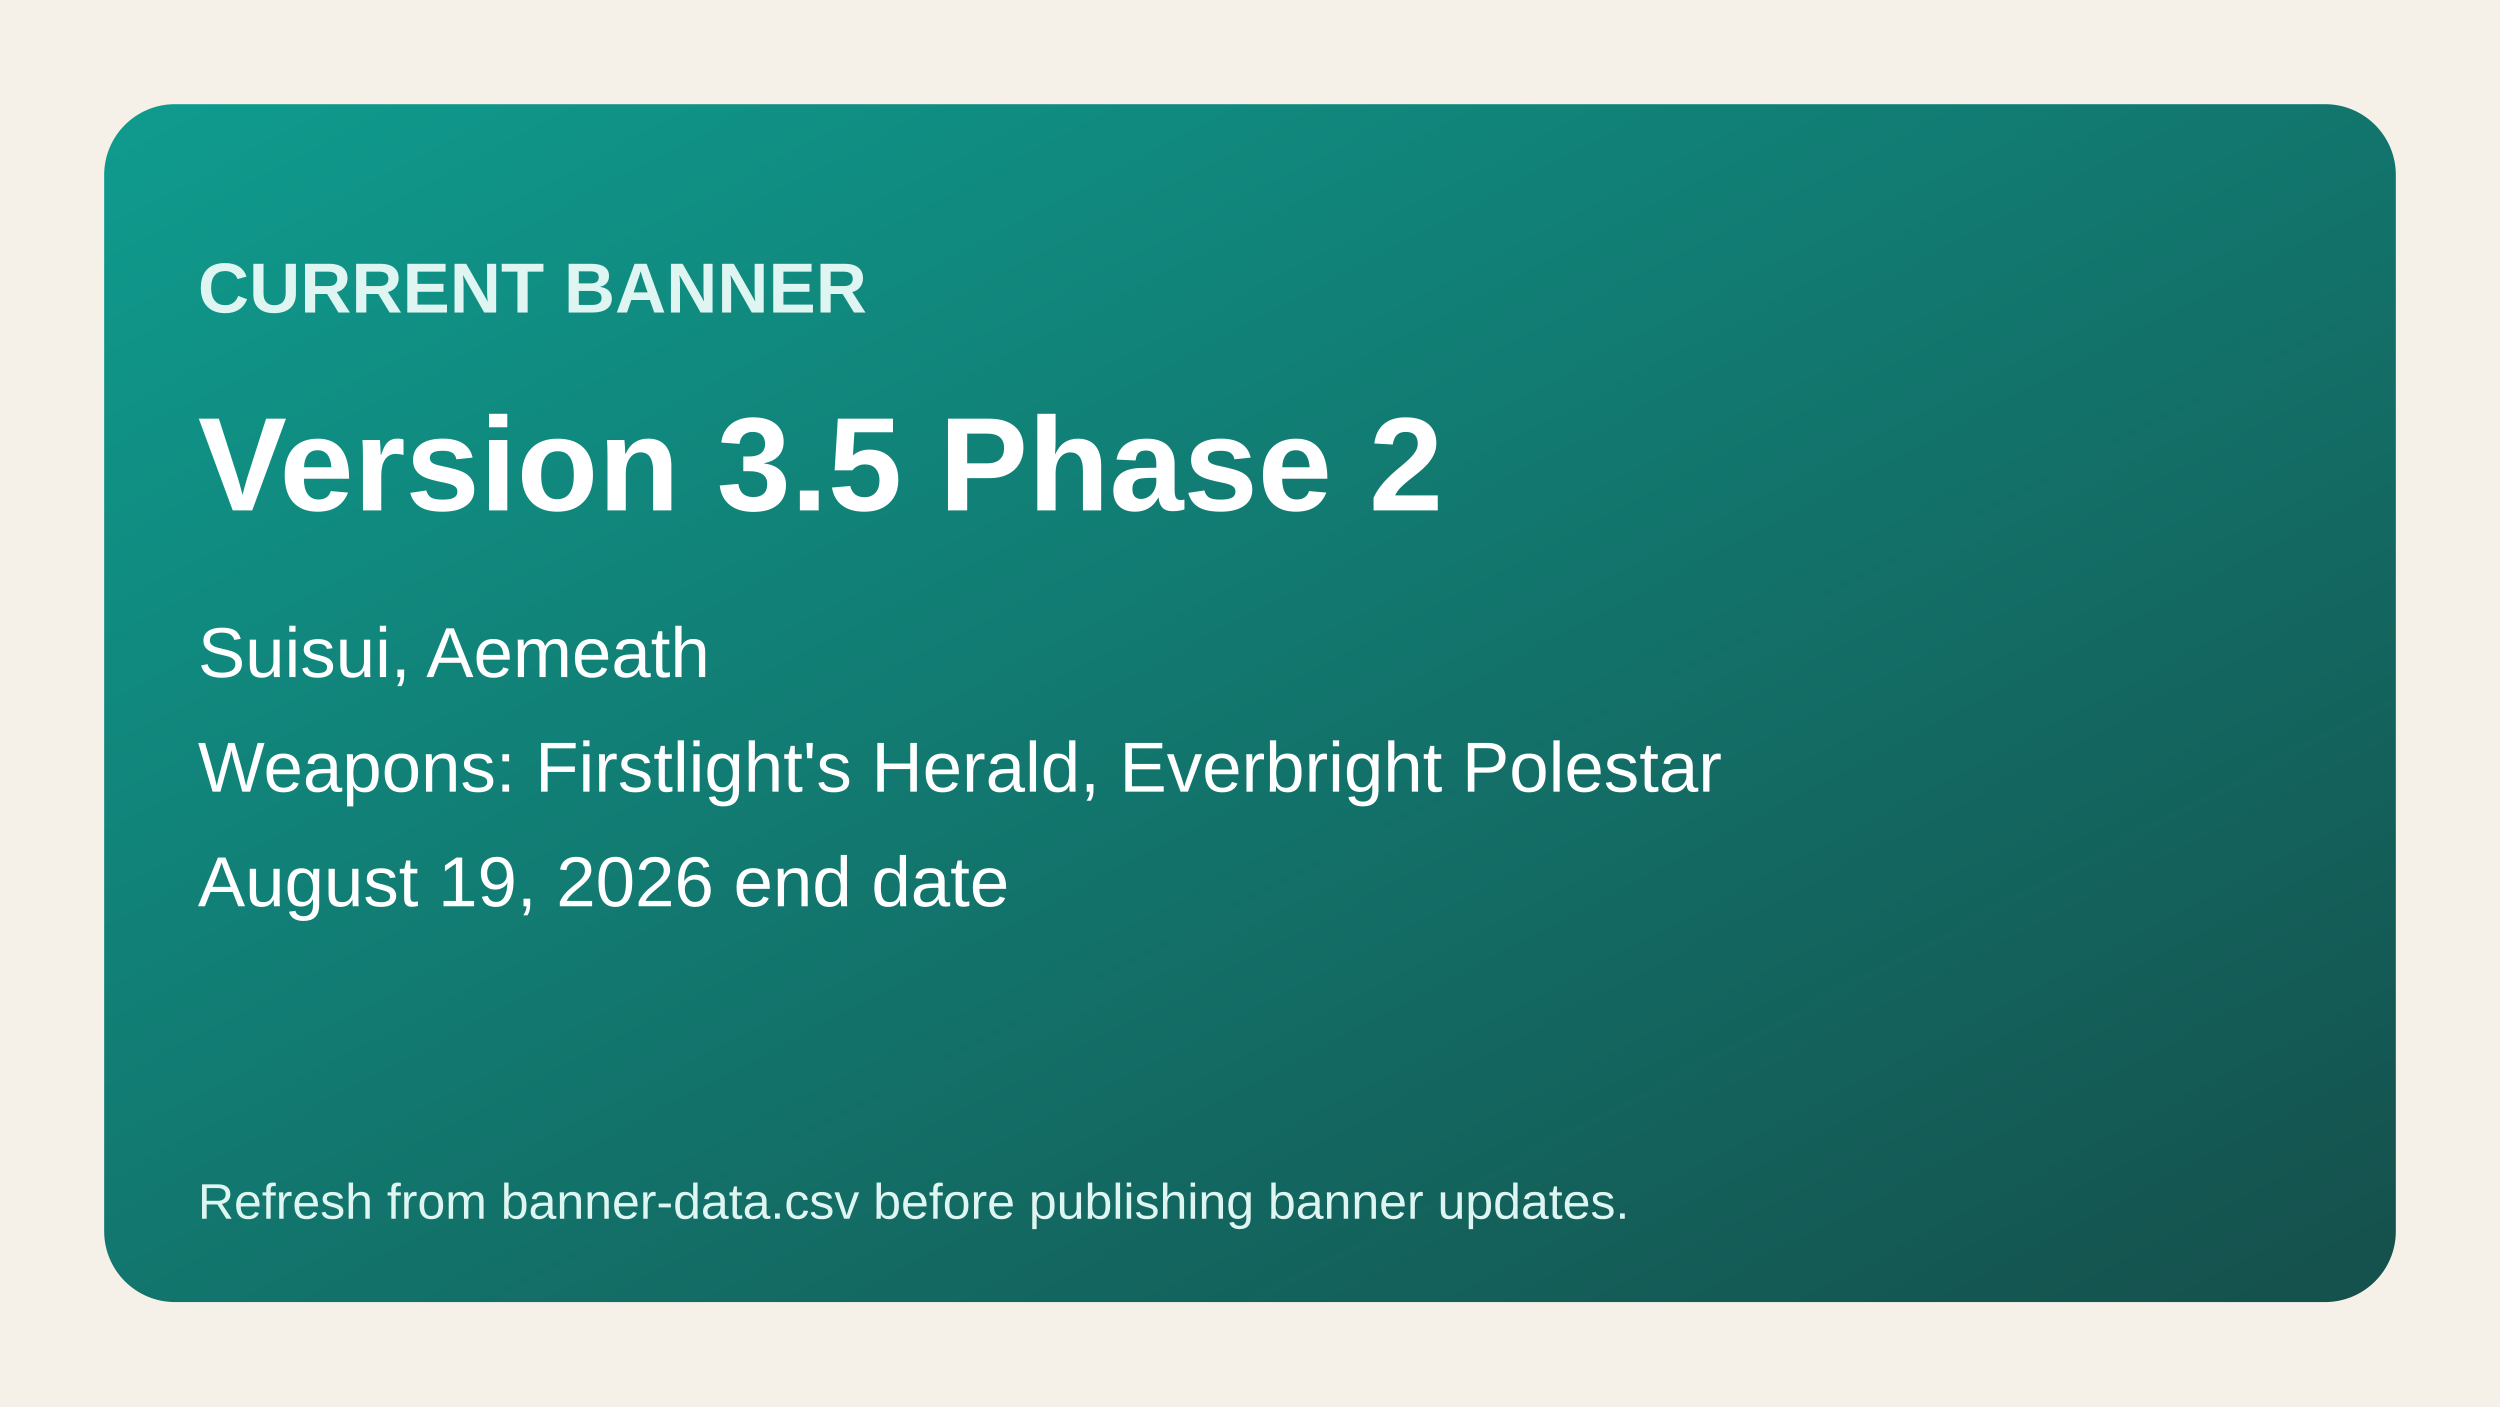
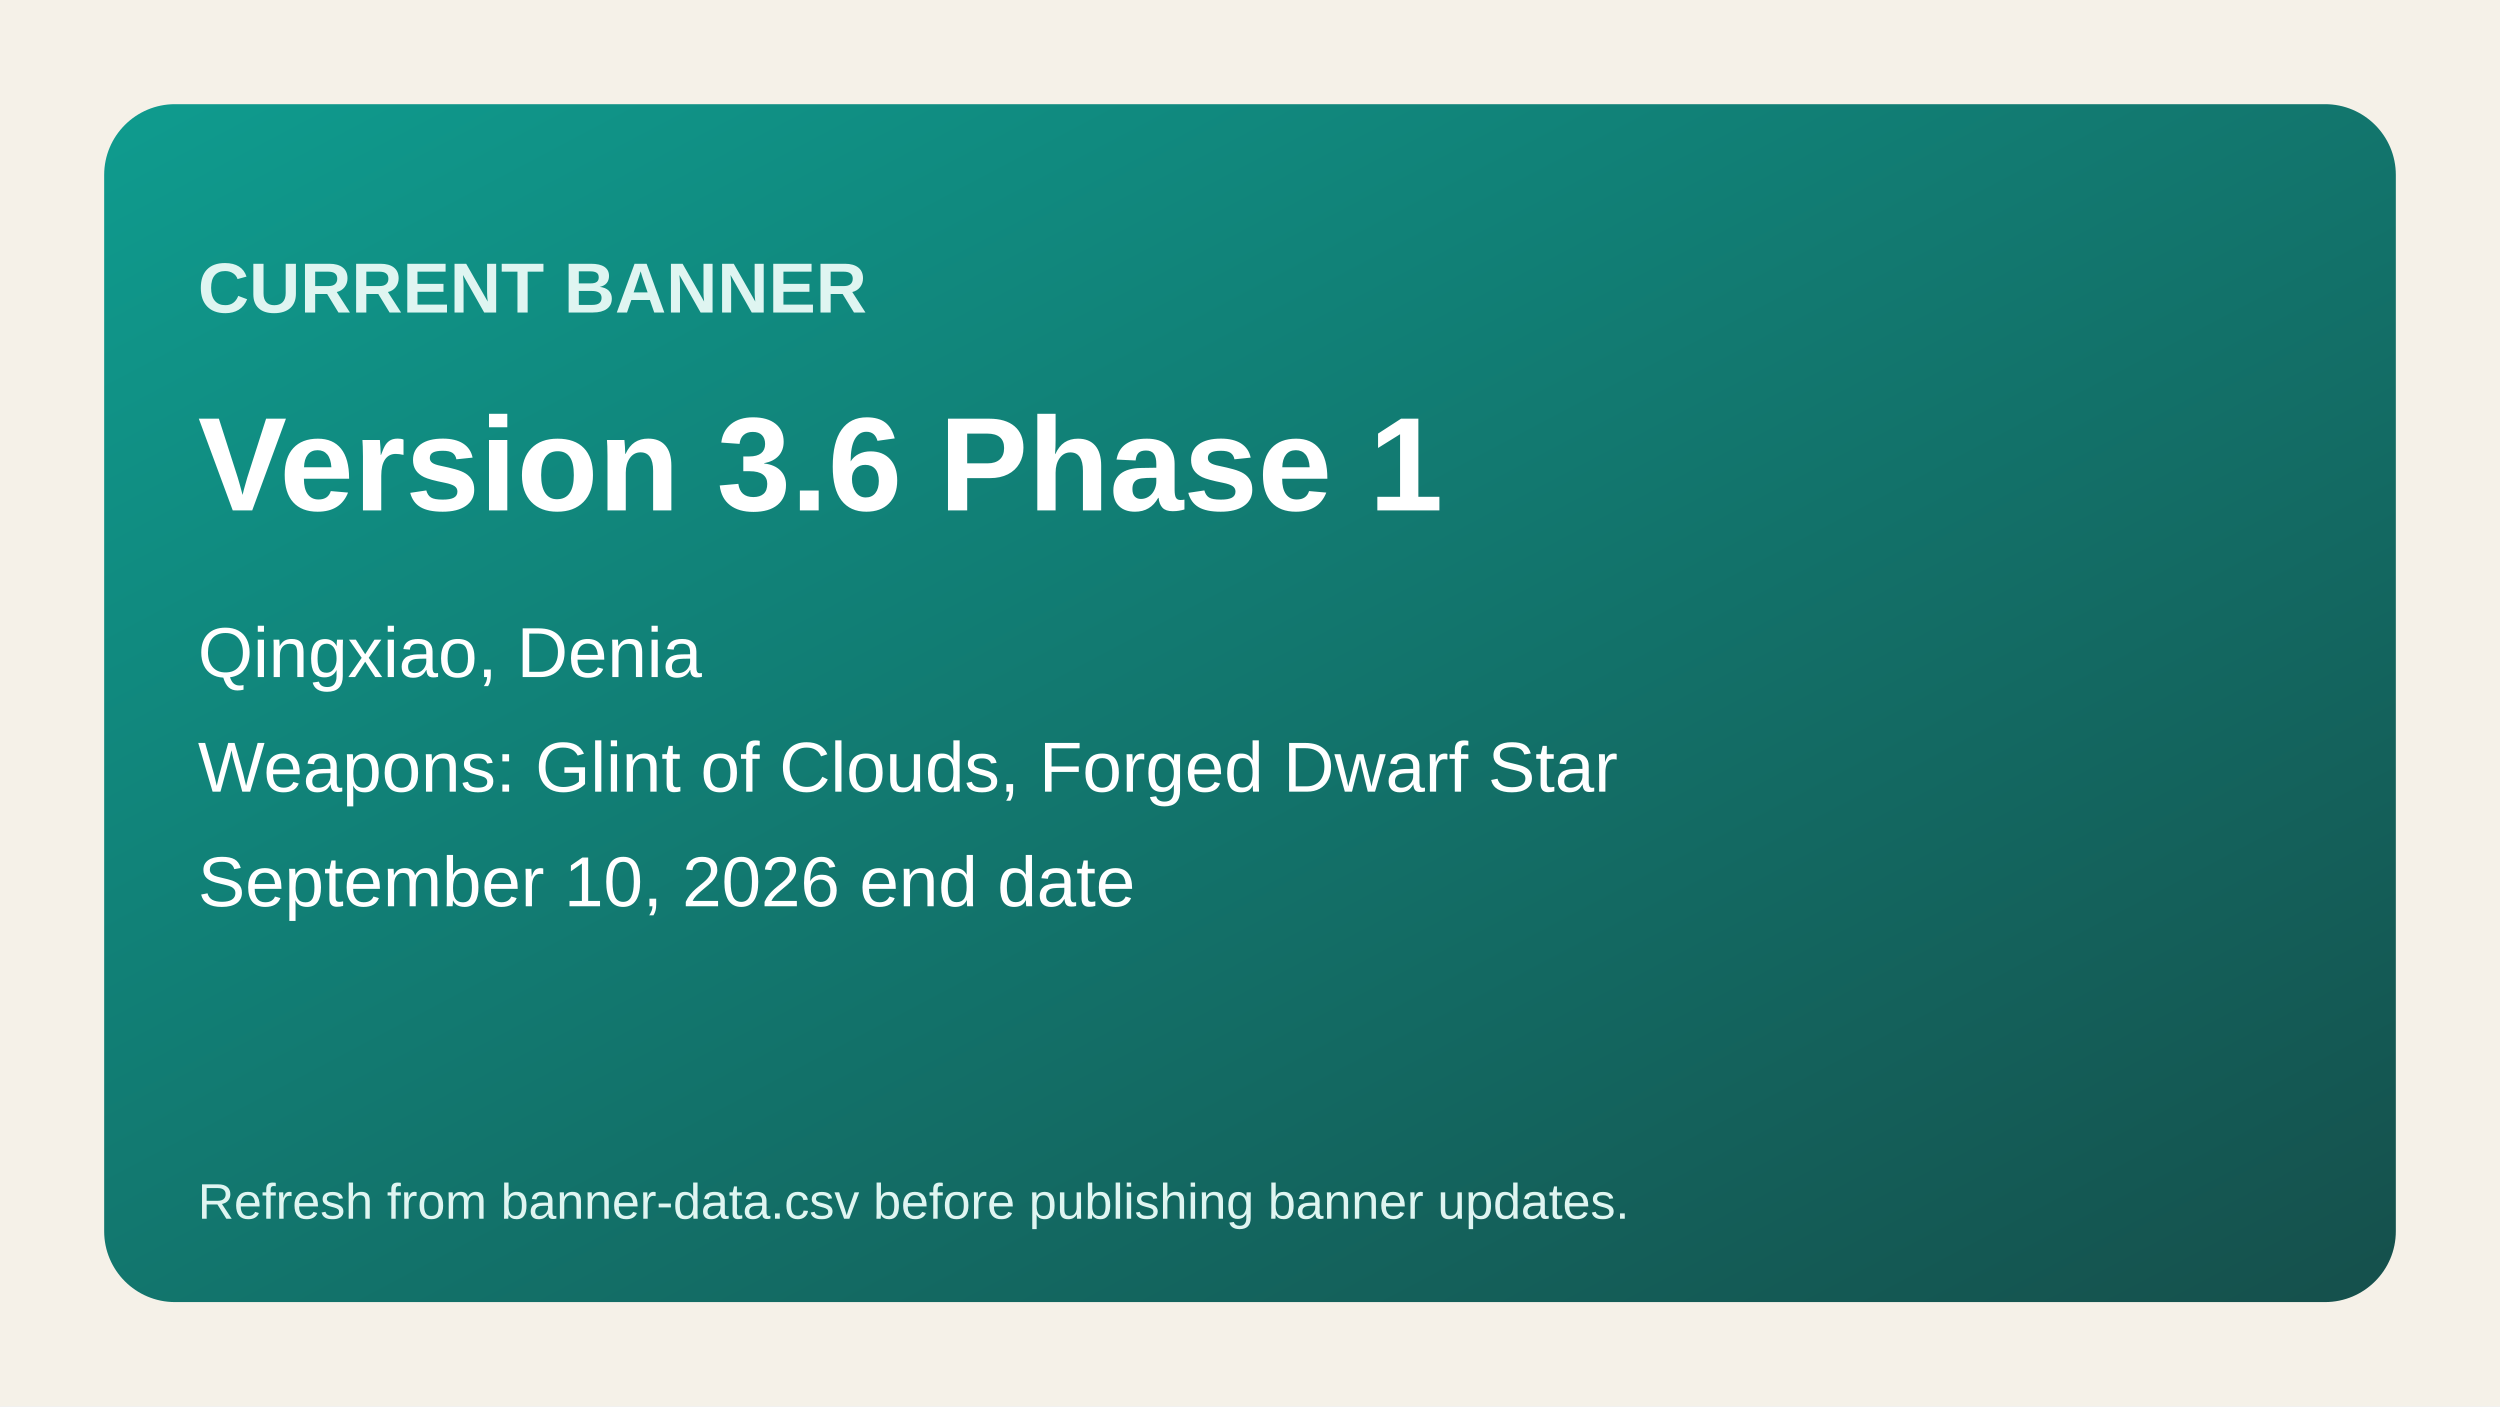
<svg xmlns="http://www.w3.org/2000/svg" width="1200" height="675" viewBox="0 0 1200 675" role="img" aria-labelledby="title desc">
  <defs>
    <linearGradient id="bg" x1="0" y1="0" x2="1" y2="1">
      <stop offset="0%" stop-color="#0f9b8e" />
      <stop offset="100%" stop-color="#15504c" />
    </linearGradient>
  </defs>
  <rect width="1200" height="675" fill="#f5f1e8" />
  <rect x="50" y="50" width="1100" height="575" rx="34" fill="url(#bg)" />
  <text x="95" y="150" fill="#dff5f1" font-family="Space Grotesk, Arial, sans-serif" font-size="34" font-weight="700">CURRENT BANNER</text>
-   <text x="95" y="245" fill="#ffffff" font-family="Space Grotesk, Arial, sans-serif" font-size="64" font-weight="700">Version 3.5 Phase 2</text>
-   <text x="95" y="325" fill="#ffffff" font-family="IBM Plex Sans, Arial, sans-serif" font-size="34">Suisui, Aemeath</text>
-   <text x="95" y="380" fill="#ffffff" font-family="IBM Plex Sans, Arial, sans-serif" font-size="34">Weapons: Firstlight's Herald, Everbright Polestar</text>
-   <text x="95" y="435" fill="#ffffff" font-family="IBM Plex Sans, Arial, sans-serif" font-size="34">August 19, 2026 end date</text>
+   <text x="95" y="245" fill="#ffffff" font-family="Space Grotesk, Arial, sans-serif" font-size="64" font-weight="700">Version 3.6 Phase 1</text>
+   <text x="95" y="325" fill="#ffffff" font-family="IBM Plex Sans, Arial, sans-serif" font-size="34">Qingxiao, Denia</text>
+   <text x="95" y="380" fill="#ffffff" font-family="IBM Plex Sans, Arial, sans-serif" font-size="34">Weapons: Glint of Clouds, Forged Dwarf Star</text>
+   <text x="95" y="435" fill="#ffffff" font-family="IBM Plex Sans, Arial, sans-serif" font-size="34">September 10, 2026 end date</text>
  <text x="95" y="585" fill="#dff5f1" font-family="IBM Plex Sans, Arial, sans-serif" font-size="24">Refresh from banner-data.csv before publishing banner updates.</text>
</svg>
